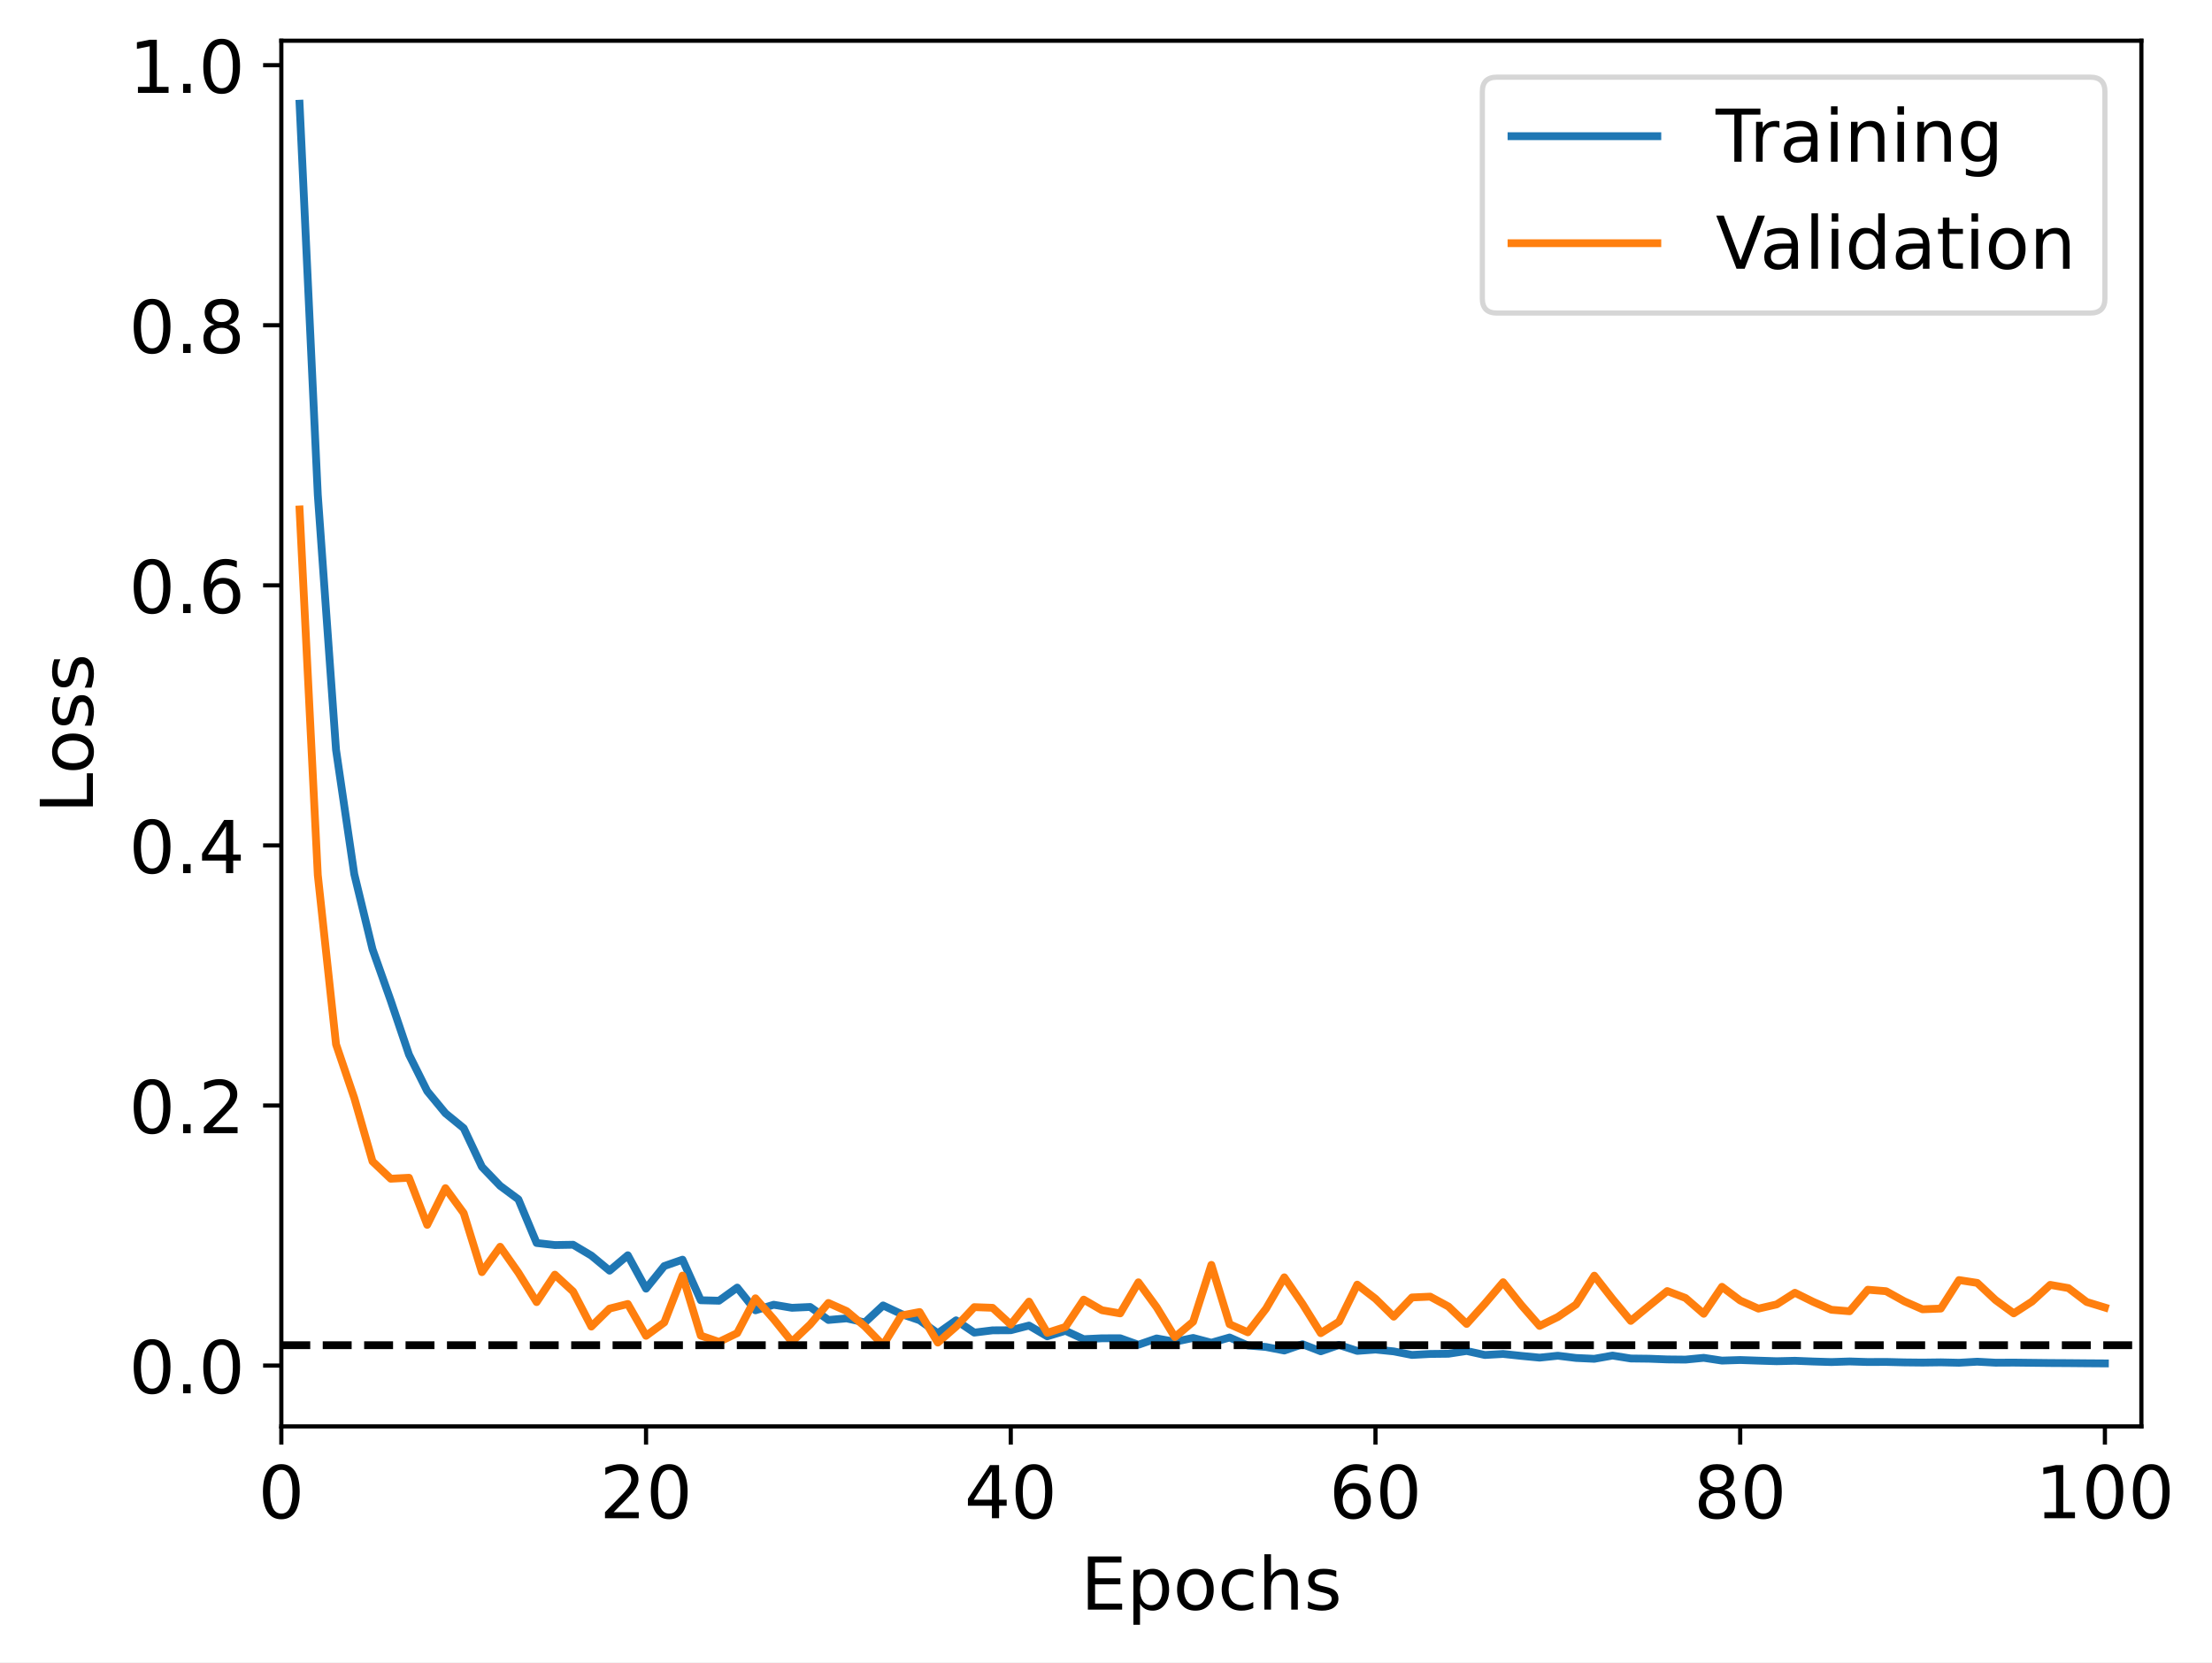
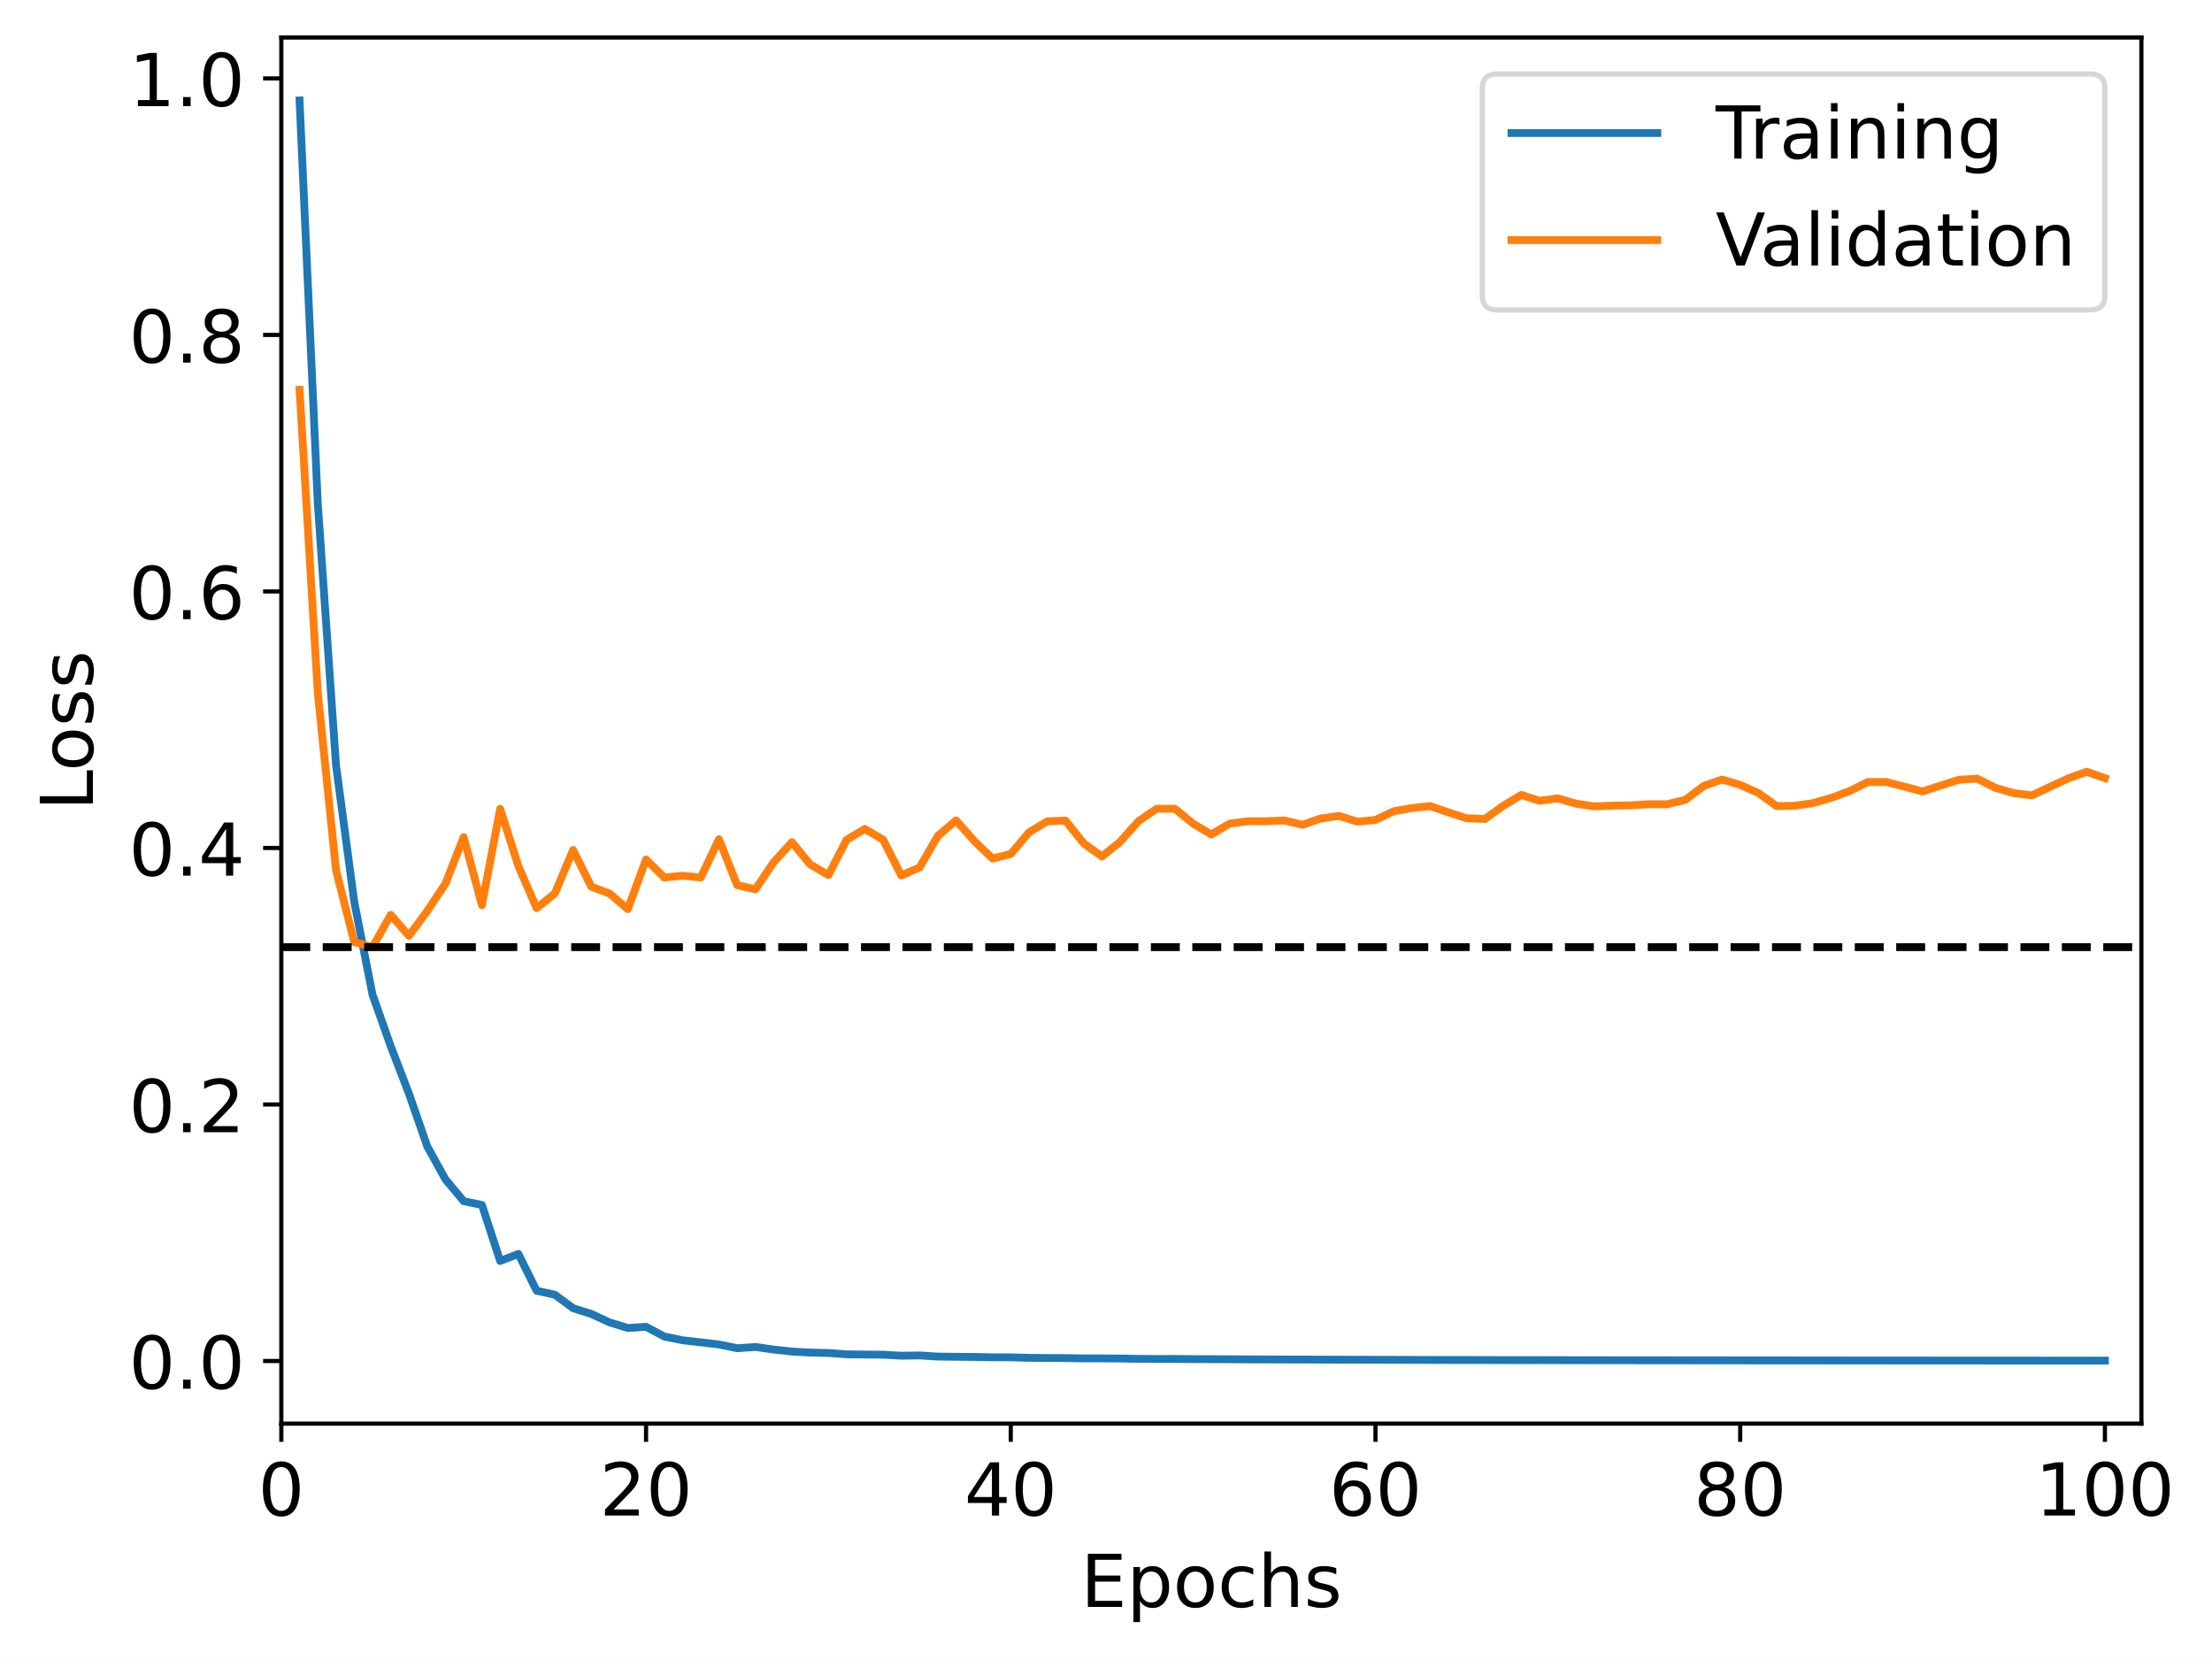
- <svg xmlns="http://www.w3.org/2000/svg" xmlns:xlink="http://www.w3.org/1999/xlink" width="424.693pt" height="319.23pt" viewBox="0 0 424.693 319.23" version="1.1">
+ <svg xmlns="http://www.w3.org/2000/svg" xmlns:xlink="http://www.w3.org/1999/xlink" width="424.693pt" height="318.611pt" viewBox="0 0 424.693 318.611" version="1.1">
  <defs>
    <style type="text/css">*{stroke-linejoin: round; stroke-linecap: butt}</style>
  </defs>
  <g id="figure_1">
    <g id="patch_1">
-       <path d="M 0 319.23  L 424.693 319.23  L 424.693 0  L 0 0  z " style="fill: #ffffff" />
+       <path d="M 0 318.611  L 424.693 318.611  L 424.693 0  L 0 0  z " style="fill: #ffffff" />
    </g>
    <g id="axes_1">
      <g id="patch_2">
-         <path d="M 54.014 273.932  L 411.134 273.932  L 411.134 7.82  L 54.014 7.82  z " style="fill: #ffffff" />
+         <path d="M 54.014 273.312  L 411.134 273.312  L 411.134 7.2  L 54.014 7.2  z " style="fill: #ffffff" />
      </g>
      <g id="matplotlib.axis_1">
        <g id="xtick_1">
          <g id="line2d_1">
            <defs>
-               <path id="m1b2043c7bf" d="M 0 0  L 0 3.5  " style="stroke: #000000; stroke-width: 0.8" />
-             </defs>
-             <g>
-               <use xlink:href="#m1b2043c7bf" x="54.014" y="273.932" style="stroke: #000000; stroke-width: 0.8" />
+               <path id="m2369cf4eed" d="M 0 0  L 0 3.5  " style="stroke: #000000; stroke-width: 0.8" />
+             </defs>
+             <g>
+               <use xlink:href="#m2369cf4eed" x="54.014" y="273.312" style="stroke: #000000; stroke-width: 0.8" />
            </g>
          </g>
          <g id="text_1">
-             <g transform="translate(49.56 291.5695) scale(0.14 -0.14)">
+             <g transform="translate(49.56 290.9498) scale(0.14 -0.14)">
              <defs>
                <path id="DejaVuSans-30" d="M 2034 4250  Q 1547 4250 1301 3770  Q 1056 3291 1056 2328  Q 1056 1369 1301 889  Q 1547 409 2034 409  Q 2525 409 2770 889  Q 3016 1369 3016 2328  Q 3016 3291 2770 3770  Q 2525 4250 2034 4250  z M 2034 4750  Q 2819 4750 3233 4129  Q 3647 3509 3647 2328  Q 3647 1150 3233 529  Q 2819 -91 2034 -91  Q 1250 -91 836 529  Q 422 1150 422 2328  Q 422 3509 836 4129  Q 1250 4750 2034 4750  z " transform="scale(0.015625)" />
              </defs>
              <use xlink:href="#DejaVuSans-30" />
            </g>
          </g>
        </g>
        <g id="xtick_2">
          <g id="line2d_2">
            <g>
-               <use xlink:href="#m1b2043c7bf" x="124.037" y="273.932" style="stroke: #000000; stroke-width: 0.8" />
+               <use xlink:href="#m2369cf4eed" x="124.037" y="273.312" style="stroke: #000000; stroke-width: 0.8" />
            </g>
          </g>
          <g id="text_2">
-             <g transform="translate(115.1298 291.5695) scale(0.14 -0.14)">
+             <g transform="translate(115.1298 290.9498) scale(0.14 -0.14)">
              <defs>
                <path id="DejaVuSans-32" d="M 1228 531  L 3431 531  L 3431 0  L 469 0  L 469 531  Q 828 903 1448 1529  Q 2069 2156 2228 2338  Q 2531 2678 2651 2914  Q 2772 3150 2772 3378  Q 2772 3750 2511 3984  Q 2250 4219 1831 4219  Q 1534 4219 1204 4116  Q 875 4013 500 3803  L 500 4441  Q 881 4594 1212 4672  Q 1544 4750 1819 4750  Q 2544 4750 2975 4387  Q 3406 4025 3406 3419  Q 3406 3131 3298 2873  Q 3191 2616 2906 2266  Q 2828 2175 2409 1742  Q 1991 1309 1228 531  z " transform="scale(0.015625)" />
              </defs>
              <use xlink:href="#DejaVuSans-32" />
              <use xlink:href="#DejaVuSans-30" x="63.623" />
            </g>
          </g>
        </g>
        <g id="xtick_3">
          <g id="line2d_3">
            <g>
-               <use xlink:href="#m1b2043c7bf" x="194.061" y="273.932" style="stroke: #000000; stroke-width: 0.8" />
+               <use xlink:href="#m2369cf4eed" x="194.061" y="273.312" style="stroke: #000000; stroke-width: 0.8" />
            </g>
          </g>
          <g id="text_3">
-             <g transform="translate(185.1533 291.5695) scale(0.14 -0.14)">
+             <g transform="translate(185.1533 290.9498) scale(0.14 -0.14)">
              <defs>
                <path id="DejaVuSans-34" d="M 2419 4116  L 825 1625  L 2419 1625  L 2419 4116  z M 2253 4666  L 3047 4666  L 3047 1625  L 3713 1625  L 3713 1100  L 3047 1100  L 3047 0  L 2419 0  L 2419 1100  L 313 1100  L 313 1709  L 2253 4666  z " transform="scale(0.015625)" />
              </defs>
              <use xlink:href="#DejaVuSans-34" />
              <use xlink:href="#DejaVuSans-30" x="63.623" />
            </g>
          </g>
        </g>
        <g id="xtick_4">
          <g id="line2d_4">
            <g>
-               <use xlink:href="#m1b2043c7bf" x="264.084" y="273.932" style="stroke: #000000; stroke-width: 0.8" />
+               <use xlink:href="#m2369cf4eed" x="264.084" y="273.312" style="stroke: #000000; stroke-width: 0.8" />
            </g>
          </g>
          <g id="text_4">
-             <g transform="translate(255.1768 291.5695) scale(0.14 -0.14)">
+             <g transform="translate(255.1768 290.9498) scale(0.14 -0.14)">
              <defs>
                <path id="DejaVuSans-36" d="M 2113 2584  Q 1688 2584 1439 2293  Q 1191 2003 1191 1497  Q 1191 994 1439 701  Q 1688 409 2113 409  Q 2538 409 2786 701  Q 3034 994 3034 1497  Q 3034 2003 2786 2293  Q 2538 2584 2113 2584  z M 3366 4563  L 3366 3988  Q 3128 4100 2886 4159  Q 2644 4219 2406 4219  Q 1781 4219 1451 3797  Q 1122 3375 1075 2522  Q 1259 2794 1537 2939  Q 1816 3084 2150 3084  Q 2853 3084 3261 2657  Q 3669 2231 3669 1497  Q 3669 778 3244 343  Q 2819 -91 2113 -91  Q 1303 -91 875 529  Q 447 1150 447 2328  Q 447 3434 972 4092  Q 1497 4750 2381 4750  Q 2619 4750 2861 4703  Q 3103 4656 3366 4563  z " transform="scale(0.015625)" />
              </defs>
              <use xlink:href="#DejaVuSans-36" />
              <use xlink:href="#DejaVuSans-30" x="63.623" />
            </g>
          </g>
        </g>
        <g id="xtick_5">
          <g id="line2d_5">
            <g>
-               <use xlink:href="#m1b2043c7bf" x="334.108" y="273.932" style="stroke: #000000; stroke-width: 0.8" />
+               <use xlink:href="#m2369cf4eed" x="334.108" y="273.312" style="stroke: #000000; stroke-width: 0.8" />
            </g>
          </g>
          <g id="text_5">
-             <g transform="translate(325.2004 291.5695) scale(0.14 -0.14)">
+             <g transform="translate(325.2004 290.9498) scale(0.14 -0.14)">
              <defs>
                <path id="DejaVuSans-38" d="M 2034 2216  Q 1584 2216 1326 1975  Q 1069 1734 1069 1313  Q 1069 891 1326 650  Q 1584 409 2034 409  Q 2484 409 2743 651  Q 3003 894 3003 1313  Q 3003 1734 2745 1975  Q 2488 2216 2034 2216  z M 1403 2484  Q 997 2584 770 2862  Q 544 3141 544 3541  Q 544 4100 942 4425  Q 1341 4750 2034 4750  Q 2731 4750 3128 4425  Q 3525 4100 3525 3541  Q 3525 3141 3298 2862  Q 3072 2584 2669 2484  Q 3125 2378 3379 2068  Q 3634 1759 3634 1313  Q 3634 634 3220 271  Q 2806 -91 2034 -91  Q 1263 -91 848 271  Q 434 634 434 1313  Q 434 1759 690 2068  Q 947 2378 1403 2484  z M 1172 3481  Q 1172 3119 1398 2916  Q 1625 2713 2034 2713  Q 2441 2713 2670 2916  Q 2900 3119 2900 3481  Q 2900 3844 2670 4047  Q 2441 4250 2034 4250  Q 1625 4250 1398 4047  Q 1172 3844 1172 3481  z " transform="scale(0.015625)" />
              </defs>
              <use xlink:href="#DejaVuSans-38" />
              <use xlink:href="#DejaVuSans-30" x="63.623" />
            </g>
          </g>
        </g>
        <g id="xtick_6">
          <g id="line2d_6">
            <g>
-               <use xlink:href="#m1b2043c7bf" x="404.131" y="273.932" style="stroke: #000000; stroke-width: 0.8" />
+               <use xlink:href="#m2369cf4eed" x="404.131" y="273.312" style="stroke: #000000; stroke-width: 0.8" />
            </g>
          </g>
          <g id="text_6">
-             <g transform="translate(390.7701 291.5695) scale(0.14 -0.14)">
+             <g transform="translate(390.7701 290.9498) scale(0.14 -0.14)">
              <defs>
                <path id="DejaVuSans-31" d="M 794 531  L 1825 531  L 1825 4091  L 703 3866  L 703 4441  L 1819 4666  L 2450 4666  L 2450 531  L 3481 531  L 3481 0  L 794 0  L 794 531  z " transform="scale(0.015625)" />
              </defs>
              <use xlink:href="#DejaVuSans-31" />
              <use xlink:href="#DejaVuSans-30" x="63.623" />
              <use xlink:href="#DejaVuSans-30" x="127.246" />
            </g>
          </g>
        </g>
        <g id="text_7">
-           <g transform="translate(207.4919 309.1188) scale(0.14 -0.14)">
+           <g transform="translate(207.4919 308.4992) scale(0.14 -0.14)">
            <defs>
              <path id="DejaVuSans-45" d="M 628 4666  L 3578 4666  L 3578 4134  L 1259 4134  L 1259 2753  L 3481 2753  L 3481 2222  L 1259 2222  L 1259 531  L 3634 531  L 3634 0  L 628 0  L 628 4666  z " transform="scale(0.015625)" />
              <path id="DejaVuSans-70" d="M 1159 525  L 1159 -1331  L 581 -1331  L 581 3500  L 1159 3500  L 1159 2969  Q 1341 3281 1617 3432  Q 1894 3584 2278 3584  Q 2916 3584 3314 3078  Q 3713 2572 3713 1747  Q 3713 922 3314 415  Q 2916 -91 2278 -91  Q 1894 -91 1617 61  Q 1341 213 1159 525  z M 3116 1747  Q 3116 2381 2855 2742  Q 2594 3103 2138 3103  Q 1681 3103 1420 2742  Q 1159 2381 1159 1747  Q 1159 1113 1420 752  Q 1681 391 2138 391  Q 2594 391 2855 752  Q 3116 1113 3116 1747  z " transform="scale(0.015625)" />
              <path id="DejaVuSans-6f" d="M 1959 3097  Q 1497 3097 1228 2736  Q 959 2375 959 1747  Q 959 1119 1226 758  Q 1494 397 1959 397  Q 2419 397 2687 759  Q 2956 1122 2956 1747  Q 2956 2369 2687 2733  Q 2419 3097 1959 3097  z M 1959 3584  Q 2709 3584 3137 3096  Q 3566 2609 3566 1747  Q 3566 888 3137 398  Q 2709 -91 1959 -91  Q 1206 -91 779 398  Q 353 888 353 1747  Q 353 2609 779 3096  Q 1206 3584 1959 3584  z " transform="scale(0.015625)" />
              <path id="DejaVuSans-63" d="M 3122 3366  L 3122 2828  Q 2878 2963 2633 3030  Q 2388 3097 2138 3097  Q 1578 3097 1268 2742  Q 959 2388 959 1747  Q 959 1106 1268 751  Q 1578 397 2138 397  Q 2388 397 2633 464  Q 2878 531 3122 666  L 3122 134  Q 2881 22 2623 -34  Q 2366 -91 2075 -91  Q 1284 -91 818 406  Q 353 903 353 1747  Q 353 2603 823 3093  Q 1294 3584 2113 3584  Q 2378 3584 2631 3529  Q 2884 3475 3122 3366  z " transform="scale(0.015625)" />
              <path id="DejaVuSans-68" d="M 3513 2113  L 3513 0  L 2938 0  L 2938 2094  Q 2938 2591 2744 2837  Q 2550 3084 2163 3084  Q 1697 3084 1428 2787  Q 1159 2491 1159 1978  L 1159 0  L 581 0  L 581 4863  L 1159 4863  L 1159 2956  Q 1366 3272 1645 3428  Q 1925 3584 2291 3584  Q 2894 3584 3203 3211  Q 3513 2838 3513 2113  z " transform="scale(0.015625)" />
              <path id="DejaVuSans-73" d="M 2834 3397  L 2834 2853  Q 2591 2978 2328 3040  Q 2066 3103 1784 3103  Q 1356 3103 1142 2972  Q 928 2841 928 2578  Q 928 2378 1081 2264  Q 1234 2150 1697 2047  L 1894 2003  Q 2506 1872 2764 1633  Q 3022 1394 3022 966  Q 3022 478 2636 193  Q 2250 -91 1575 -91  Q 1294 -91 989 -36  Q 684 19 347 128  L 347 722  Q 666 556 975 473  Q 1284 391 1588 391  Q 1994 391 2212 530  Q 2431 669 2431 922  Q 2431 1156 2273 1281  Q 2116 1406 1581 1522  L 1381 1569  Q 847 1681 609 1914  Q 372 2147 372 2553  Q 372 3047 722 3315  Q 1072 3584 1716 3584  Q 2034 3584 2315 3537  Q 2597 3491 2834 3397  z " transform="scale(0.015625)" />
            </defs>
            <use xlink:href="#DejaVuSans-45" />
            <use xlink:href="#DejaVuSans-70" x="63.184" />
            <use xlink:href="#DejaVuSans-6f" x="126.66" />
            <use xlink:href="#DejaVuSans-63" x="187.842" />
            <use xlink:href="#DejaVuSans-68" x="242.822" />
            <use xlink:href="#DejaVuSans-73" x="306.201" />
          </g>
        </g>
      </g>
      <g id="matplotlib.axis_2">
        <g id="ytick_1">
          <g id="line2d_7">
            <defs>
-               <path id="m7a3adac86f" d="M 0 0  L -3.5 0  " style="stroke: #000000; stroke-width: 0.8" />
-             </defs>
-             <g>
-               <use xlink:href="#m7a3adac86f" x="54.014" y="262.251" style="stroke: #000000; stroke-width: 0.8" />
+               <path id="m1ad401e895" d="M 0 0  L -3.5 0  " style="stroke: #000000; stroke-width: 0.8" />
+             </defs>
+             <g>
+               <use xlink:href="#m1ad401e895" x="54.014" y="261.288" style="stroke: #000000; stroke-width: 0.8" />
            </g>
          </g>
          <g id="text_8">
-             <g transform="translate(24.74938 267.5697) scale(0.14 -0.14)">
+             <g transform="translate(24.74938 266.6073) scale(0.14 -0.14)">
              <defs>
                <path id="DejaVuSans-2e" d="M 684 794  L 1344 794  L 1344 0  L 684 0  L 684 794  z " transform="scale(0.015625)" />
              </defs>
              <use xlink:href="#DejaVuSans-30" />
              <use xlink:href="#DejaVuSans-2e" x="63.623" />
              <use xlink:href="#DejaVuSans-30" x="95.41" />
            </g>
          </g>
        </g>
        <g id="ytick_2">
          <g id="line2d_8">
            <g>
-               <use xlink:href="#m7a3adac86f" x="54.014" y="212.304" style="stroke: #000000; stroke-width: 0.8" />
+               <use xlink:href="#m1ad401e895" x="54.014" y="212.041" style="stroke: #000000; stroke-width: 0.8" />
            </g>
          </g>
          <g id="text_9">
-             <g transform="translate(24.74938 217.6233) scale(0.14 -0.14)">
+             <g transform="translate(24.74938 217.3599) scale(0.14 -0.14)">
              <use xlink:href="#DejaVuSans-30" />
              <use xlink:href="#DejaVuSans-2e" x="63.623" />
              <use xlink:href="#DejaVuSans-32" x="95.41" />
            </g>
          </g>
        </g>
        <g id="ytick_3">
          <g id="line2d_9">
            <g>
-               <use xlink:href="#m7a3adac86f" x="54.014" y="162.358" style="stroke: #000000; stroke-width: 0.8" />
+               <use xlink:href="#m1ad401e895" x="54.014" y="162.794" style="stroke: #000000; stroke-width: 0.8" />
            </g>
          </g>
          <g id="text_10">
-             <g transform="translate(24.74938 167.677) scale(0.14 -0.14)">
+             <g transform="translate(24.74938 168.1126) scale(0.14 -0.14)">
              <use xlink:href="#DejaVuSans-30" />
              <use xlink:href="#DejaVuSans-2e" x="63.623" />
              <use xlink:href="#DejaVuSans-34" x="95.41" />
            </g>
          </g>
        </g>
        <g id="ytick_4">
          <g id="line2d_10">
            <g>
-               <use xlink:href="#m7a3adac86f" x="54.014" y="112.412" style="stroke: #000000; stroke-width: 0.8" />
+               <use xlink:href="#m1ad401e895" x="54.014" y="113.546" style="stroke: #000000; stroke-width: 0.8" />
            </g>
          </g>
          <g id="text_11">
-             <g transform="translate(24.74938 117.7306) scale(0.14 -0.14)">
+             <g transform="translate(24.74938 118.8652) scale(0.14 -0.14)">
              <use xlink:href="#DejaVuSans-30" />
              <use xlink:href="#DejaVuSans-2e" x="63.623" />
              <use xlink:href="#DejaVuSans-36" x="95.41" />
            </g>
          </g>
        </g>
        <g id="ytick_5">
          <g id="line2d_11">
            <g>
-               <use xlink:href="#m7a3adac86f" x="54.014" y="62.465" style="stroke: #000000; stroke-width: 0.8" />
+               <use xlink:href="#m1ad401e895" x="54.014" y="64.299" style="stroke: #000000; stroke-width: 0.8" />
            </g>
          </g>
          <g id="text_12">
-             <g transform="translate(24.74938 67.7842) scale(0.14 -0.14)">
+             <g transform="translate(24.74938 69.61786) scale(0.14 -0.14)">
              <use xlink:href="#DejaVuSans-30" />
              <use xlink:href="#DejaVuSans-2e" x="63.623" />
              <use xlink:href="#DejaVuSans-38" x="95.41" />
            </g>
          </g>
        </g>
        <g id="ytick_6">
          <g id="line2d_12">
            <g>
-               <use xlink:href="#m7a3adac86f" x="54.014" y="12.519" style="stroke: #000000; stroke-width: 0.8" />
+               <use xlink:href="#m1ad401e895" x="54.014" y="15.052" style="stroke: #000000; stroke-width: 0.8" />
            </g>
          </g>
          <g id="text_13">
-             <g transform="translate(24.74938 17.83781) scale(0.14 -0.14)">
+             <g transform="translate(24.74938 20.37051) scale(0.14 -0.14)">
              <use xlink:href="#DejaVuSans-31" />
              <use xlink:href="#DejaVuSans-2e" x="63.623" />
              <use xlink:href="#DejaVuSans-30" x="95.41" />
            </g>
          </g>
        </g>
        <g id="text_14">
-           <g transform="translate(17.83781 156.2297) rotate(-90) scale(0.14 -0.14)">
+           <g transform="translate(17.83781 155.6101) rotate(-90) scale(0.14 -0.14)">
            <defs>
              <path id="DejaVuSans-4c" d="M 628 4666  L 1259 4666  L 1259 531  L 3531 531  L 3531 0  L 628 0  L 628 4666  z " transform="scale(0.015625)" />
            </defs>
            <use xlink:href="#DejaVuSans-4c" />
            <use xlink:href="#DejaVuSans-6f" x="53.963" />
            <use xlink:href="#DejaVuSans-73" x="115.145" />
            <use xlink:href="#DejaVuSans-73" x="167.244" />
          </g>
        </g>
      </g>
      <g id="line2d_13">
-         <path d="M 57.515 19.916  L 61.016 95.041  L 64.517 144  L 68.018 167.869  L 71.52 182.298  L 75.021 192.169  L 78.522 202.53  L 82.023 209.543  L 85.524 213.794  L 89.026 216.658  L 92.527 224.083  L 96.028 227.735  L 99.529 230.329  L 103.03 238.707  L 106.531 239.105  L 110.033 239.045  L 113.534 241.125  L 117.035 244.023  L 120.536 241.064  L 124.037 247.478  L 127.538 243.135  L 131.04 241.913  L 134.541 249.704  L 138.042 249.795  L 141.543 247.274  L 145.044 251.638  L 148.546 250.567  L 152.047 251.155  L 155.548 250.994  L 159.049 253.492  L 162.55 253.187  L 166.051 253.97  L 169.553 250.703  L 173.054 252.345  L 176.555 253.546  L 180.056 256.049  L 183.557 253.561  L 187.058 255.919  L 190.56 255.484  L 194.061 255.463  L 197.562 254.566  L 201.063 256.631  L 204.564 255.568  L 208.066 257.183  L 211.567 257.013  L 215.068 257.003  L 218.569 258.253  L 222.07 257.038  L 225.571 257.679  L 229.073 256.943  L 232.574 257.862  L 236.075 256.858  L 239.576 258.392  L 243.077 258.68  L 246.578 259.36  L 250.08 258.152  L 253.581 259.508  L 257.082 258.293  L 260.583 259.433  L 264.084 259.171  L 267.586 259.524  L 271.087 260.21  L 274.588 260.018  L 278.089 259.979  L 281.59 259.444  L 285.091 260.219  L 288.593 260.016  L 292.094 260.392  L 295.595 260.727  L 299.096 260.358  L 302.597 260.788  L 306.098 260.95  L 309.6 260.328  L 313.101 260.89  L 316.602 260.932  L 320.103 261.069  L 323.604 261.104  L 327.106 260.763  L 330.607 261.295  L 334.108 261.183  L 337.609 261.305  L 341.11 261.414  L 344.611 261.33  L 348.113 261.469  L 351.614 261.574  L 355.115 261.459  L 358.616 261.568  L 362.117 261.552  L 365.618 261.638  L 369.12 261.675  L 372.621 261.629  L 376.122 261.707  L 379.623 261.507  L 383.124 261.695  L 386.626 261.679  L 390.127 261.721  L 393.628 261.761  L 397.129 261.78  L 400.63 261.812  L 404.131 261.836  " clip-path="url(#pf39e9c1ace)" style="fill: none; stroke: #1f77b4; stroke-width: 1.5; stroke-linecap: square" />
+         <path d="M 57.515 19.296  L 61.016 96.687  L 64.517 146.918  L 68.018 173.152  L 71.52 190.961  L 75.021 200.86  L 78.522 209.976  L 82.023 220.067  L 85.524 226.413  L 89.026 230.603  L 92.527 231.333  L 96.028 242.086  L 99.529 240.731  L 103.03 247.804  L 106.531 248.562  L 110.033 251.152  L 113.534 252.259  L 117.035 253.874  L 120.536 254.951  L 124.037 254.724  L 127.538 256.587  L 131.04 257.308  L 134.541 257.706  L 138.042 258.113  L 141.543 258.839  L 145.044 258.594  L 148.546 259.089  L 152.047 259.472  L 155.548 259.668  L 159.049 259.748  L 162.55 260.005  L 166.051 260.047  L 169.553 260.076  L 173.054 260.271  L 176.555 260.216  L 180.056 260.433  L 183.557 260.48  L 187.058 260.507  L 190.56 260.578  L 194.061 260.582  L 197.562 260.678  L 201.063 260.709  L 204.564 260.725  L 208.066 260.787  L 211.567 260.785  L 215.068 260.81  L 218.569 260.876  L 222.07 260.899  L 225.571 260.89  L 229.073 260.926  L 232.574 260.938  L 236.075 260.953  L 239.576 260.979  L 243.077 260.988  L 246.578 261.001  L 250.08 261.012  L 253.581 261.022  L 257.082 261.036  L 260.583 261.046  L 264.084 261.056  L 267.586 261.062  L 271.087 261.077  L 274.588 261.08  L 278.089 261.093  L 281.59 261.095  L 285.091 261.101  L 288.593 261.115  L 292.094 261.117  L 295.595 261.115  L 299.096 261.126  L 302.597 261.134  L 306.098 261.14  L 309.6 261.145  L 313.101 261.149  L 316.602 261.153  L 320.103 261.154  L 323.604 261.16  L 327.106 261.162  L 330.607 261.162  L 334.108 261.17  L 337.609 261.176  L 341.11 261.174  L 344.611 261.177  L 348.113 261.181  L 351.614 261.186  L 355.115 261.19  L 358.616 261.189  L 362.117 261.194  L 365.618 261.196  L 369.12 261.197  L 372.621 261.202  L 376.122 261.204  L 379.623 261.204  L 383.124 261.208  L 386.626 261.209  L 390.127 261.209  L 393.628 261.214  L 397.129 261.216  L 400.63 261.214  L 404.131 261.216  " clip-path="url(#p965706bb4f)" style="fill: none; stroke: #1f77b4; stroke-width: 1.5; stroke-linecap: square" />
      </g>
      <g id="line2d_14">
-         <path d="M 57.515 97.84  L 61.016 168.039  L 64.517 200.551  L 68.018 210.867  L 71.52 223.042  L 75.021 226.367  L 78.522 226.182  L 82.023 235.224  L 85.524 228.182  L 89.026 232.974  L 92.527 244.305  L 96.028 239.432  L 99.529 244.411  L 103.03 250.058  L 106.531 244.791  L 110.033 248.022  L 113.534 254.76  L 117.035 251.308  L 120.536 250.419  L 124.037 256.536  L 127.538 253.967  L 131.04 244.968  L 134.541 256.498  L 138.042 257.705  L 141.543 256.02  L 145.044 249.329  L 148.546 253.34  L 152.047 257.69  L 155.548 254.356  L 159.049 250.226  L 162.55 251.787  L 166.051 254.728  L 169.553 258.335  L 173.054 252.638  L 176.555 251.965  L 180.056 257.835  L 183.557 254.769  L 187.058 251.026  L 190.56 251.155  L 194.061 254.372  L 197.562 249.969  L 201.063 255.958  L 204.564 254.833  L 208.066 249.585  L 211.567 251.621  L 215.068 252.227  L 218.569 246.261  L 222.07 251.042  L 225.571 256.781  L 229.073 253.831  L 232.574 242.912  L 236.075 254.306  L 239.576 255.862  L 243.077 251.318  L 246.578 245.303  L 250.08 250.413  L 253.581 256.025  L 257.082 253.821  L 260.583 246.705  L 264.084 249.418  L 267.586 252.857  L 271.087 249.169  L 274.588 249.012  L 278.089 250.907  L 281.59 254.25  L 285.091 250.354  L 288.593 246.242  L 292.094 250.635  L 295.595 254.637  L 299.096 252.914  L 302.597 250.525  L 306.098 244.982  L 309.6 249.462  L 313.101 253.67  L 316.602 250.783  L 320.103 247.938  L 323.604 249.267  L 327.106 252.301  L 330.607 247.125  L 334.108 249.756  L 337.609 251.315  L 341.11 250.507  L 344.611 248.269  L 348.113 250.003  L 351.614 251.534  L 355.115 251.817  L 358.616 247.682  L 362.117 247.966  L 365.618 249.909  L 369.12 251.445  L 372.621 251.305  L 376.122 245.83  L 379.623 246.372  L 383.124 249.661  L 386.626 252.225  L 390.127 249.964  L 393.628 246.749  L 397.129 247.372  L 400.63 250.038  L 404.131 251.105  " clip-path="url(#pf39e9c1ace)" style="fill: none; stroke: #ff7f0e; stroke-width: 1.5; stroke-linecap: square" />
+         <path d="M 57.515 74.83  L 61.016 133.01  L 64.517 167.099  L 68.018 180.86  L 71.52 181.831  L 75.021 175.633  L 78.522 179.663  L 82.023 174.913  L 85.524 169.637  L 89.026 160.711  L 92.527 173.787  L 96.028 155.285  L 99.529 166.282  L 103.03 174.351  L 106.531 171.521  L 110.033 163.191  L 113.534 170.228  L 117.035 171.545  L 120.536 174.531  L 124.037 165.011  L 127.538 168.465  L 131.04 168.119  L 134.541 168.48  L 138.042 161.126  L 141.543 169.936  L 145.044 170.731  L 148.546 165.523  L 152.047 161.686  L 155.548 165.962  L 159.049 167.994  L 162.55 161.223  L 166.051 159.141  L 169.553 161.219  L 173.054 168.08  L 176.555 166.542  L 180.056 160.497  L 183.557 157.496  L 187.058 161.453  L 190.56 164.82  L 194.061 163.959  L 197.562 159.801  L 201.063 157.69  L 204.564 157.541  L 208.066 161.907  L 211.567 164.434  L 215.068 161.613  L 218.569 157.655  L 222.07 155.269  L 225.571 155.267  L 229.073 158.128  L 232.574 160.203  L 236.075 158.123  L 239.576 157.67  L 243.077 157.665  L 246.578 157.515  L 250.08 158.34  L 253.581 157.139  L 257.082 156.636  L 260.583 157.742  L 264.084 157.42  L 267.586 155.747  L 271.087 155.123  L 274.588 154.76  L 278.089 155.961  L 281.59 157.096  L 285.091 157.235  L 288.593 154.713  L 292.094 152.61  L 295.595 153.745  L 299.096 153.27  L 302.597 154.291  L 306.098 154.814  L 309.6 154.672  L 313.101 154.609  L 316.602 154.397  L 320.103 154.401  L 323.604 153.54  L 327.106 150.887  L 330.607 149.655  L 334.108 150.686  L 337.609 152.258  L 341.11 154.76  L 344.611 154.693  L 348.113 154.185  L 351.614 153.173  L 355.115 151.883  L 358.616 150.135  L 362.117 150.128  L 365.618 151.011  L 369.12 151.948  L 372.621 150.805  L 376.122 149.696  L 379.623 149.495  L 383.124 151.262  L 386.626 152.264  L 390.127 152.703  L 393.628 151.042  L 397.129 149.422  L 400.63 148.167  L 404.131 149.381  " clip-path="url(#p965706bb4f)" style="fill: none; stroke: #ff7f0e; stroke-width: 1.5; stroke-linecap: square" />
      </g>
      <g id="line2d_15">
-         <path d="M 54.014 258.335  L 411.134 258.335  " clip-path="url(#pf39e9c1ace)" style="fill: none; stroke-dasharray: 5.55,2.4; stroke-dashoffset: 0; stroke: #000000; stroke-width: 1.5" />
+         <path d="M 54.014 181.831  L 411.134 181.831  " clip-path="url(#p965706bb4f)" style="fill: none; stroke-dasharray: 5.55,2.4; stroke-dashoffset: 0; stroke: #000000; stroke-width: 1.5" />
      </g>
      <g id="patch_3">
-         <path d="M 54.014 273.932  L 54.014 7.82  " style="fill: none; stroke: #000000; stroke-width: 0.8; stroke-linejoin: miter; stroke-linecap: square" />
+         <path d="M 54.014 273.312  L 54.014 7.2  " style="fill: none; stroke: #000000; stroke-width: 0.8; stroke-linejoin: miter; stroke-linecap: square" />
      </g>
      <g id="patch_4">
-         <path d="M 411.134 273.932  L 411.134 7.82  " style="fill: none; stroke: #000000; stroke-width: 0.8; stroke-linejoin: miter; stroke-linecap: square" />
+         <path d="M 411.134 273.312  L 411.134 7.2  " style="fill: none; stroke: #000000; stroke-width: 0.8; stroke-linejoin: miter; stroke-linecap: square" />
      </g>
      <g id="patch_5">
-         <path d="M 54.014 273.932  L 411.134 273.932  " style="fill: none; stroke: #000000; stroke-width: 0.8; stroke-linejoin: miter; stroke-linecap: square" />
+         <path d="M 54.014 273.312  L 411.134 273.312  " style="fill: none; stroke: #000000; stroke-width: 0.8; stroke-linejoin: miter; stroke-linecap: square" />
      </g>
      <g id="patch_6">
-         <path d="M 54.014 7.82  L 411.134 7.82  " style="fill: none; stroke: #000000; stroke-width: 0.8; stroke-linejoin: miter; stroke-linecap: square" />
+         <path d="M 54.014 7.2  L 411.134 7.2  " style="fill: none; stroke: #000000; stroke-width: 0.8; stroke-linejoin: miter; stroke-linecap: square" />
      </g>
      <g id="legend_1">
        <g id="patch_7">
-           <path d="M 287.4 60.118  L 401.334 60.118  Q 404.134 60.118 404.134 57.318  L 404.134 17.62  Q 404.134 14.82 401.334 14.82  L 287.4 14.82  Q 284.6 14.82 284.6 17.62  L 284.6 57.318  Q 284.6 60.118 287.4 60.118  z " style="fill: #ffffff; opacity: 0.8; stroke: #cccccc; stroke-linejoin: miter" />
+           <path d="M 287.4 59.499  L 401.334 59.499  Q 404.134 59.499 404.134 56.699  L 404.134 17  Q 404.134 14.2 401.334 14.2  L 287.4 14.2  Q 284.6 14.2 284.6 17  L 284.6 56.699  Q 284.6 59.499 287.4 59.499  z " style="fill: #ffffff; opacity: 0.8; stroke: #cccccc; stroke-linejoin: miter" />
        </g>
        <g id="line2d_16">
-           <path d="M 290.2 26.157  L 304.2 26.157  L 318.2 26.157  " style="fill: none; stroke: #1f77b4; stroke-width: 1.5; stroke-linecap: square" />
+           <path d="M 290.2 25.538  L 304.2 25.538  L 318.2 25.538  " style="fill: none; stroke: #1f77b4; stroke-width: 1.5; stroke-linecap: square" />
        </g>
        <g id="text_15">
-           <g transform="translate(329.4 31.05746) scale(0.14 -0.14)">
+           <g transform="translate(329.4 30.43781) scale(0.14 -0.14)">
            <defs>
              <path id="DejaVuSans-54" d="M -19 4666  L 3928 4666  L 3928 4134  L 2272 4134  L 2272 0  L 1638 0  L 1638 4134  L -19 4134  L -19 4666  z " transform="scale(0.015625)" />
              <path id="DejaVuSans-72" d="M 2631 2963  Q 2534 3019 2420 3045  Q 2306 3072 2169 3072  Q 1681 3072 1420 2755  Q 1159 2438 1159 1844  L 1159 0  L 581 0  L 581 3500  L 1159 3500  L 1159 2956  Q 1341 3275 1631 3429  Q 1922 3584 2338 3584  Q 2397 3584 2469 3576  Q 2541 3569 2628 3553  L 2631 2963  z " transform="scale(0.015625)" />
              <path id="DejaVuSans-61" d="M 2194 1759  Q 1497 1759 1228 1600  Q 959 1441 959 1056  Q 959 750 1161 570  Q 1363 391 1709 391  Q 2188 391 2477 730  Q 2766 1069 2766 1631  L 2766 1759  L 2194 1759  z M 3341 1997  L 3341 0  L 2766 0  L 2766 531  Q 2569 213 2275 61  Q 1981 -91 1556 -91  Q 1019 -91 701 211  Q 384 513 384 1019  Q 384 1609 779 1909  Q 1175 2209 1959 2209  L 2766 2209  L 2766 2266  Q 2766 2663 2505 2880  Q 2244 3097 1772 3097  Q 1472 3097 1187 3025  Q 903 2953 641 2809  L 641 3341  Q 956 3463 1253 3523  Q 1550 3584 1831 3584  Q 2591 3584 2966 3190  Q 3341 2797 3341 1997  z " transform="scale(0.015625)" />
              <path id="DejaVuSans-69" d="M 603 3500  L 1178 3500  L 1178 0  L 603 0  L 603 3500  z M 603 4863  L 1178 4863  L 1178 4134  L 603 4134  L 603 4863  z " transform="scale(0.015625)" />
              <path id="DejaVuSans-6e" d="M 3513 2113  L 3513 0  L 2938 0  L 2938 2094  Q 2938 2591 2744 2837  Q 2550 3084 2163 3084  Q 1697 3084 1428 2787  Q 1159 2491 1159 1978  L 1159 0  L 581 0  L 581 3500  L 1159 3500  L 1159 2956  Q 1366 3272 1645 3428  Q 1925 3584 2291 3584  Q 2894 3584 3203 3211  Q 3513 2838 3513 2113  z " transform="scale(0.015625)" />
              <path id="DejaVuSans-67" d="M 2906 1791  Q 2906 2416 2648 2759  Q 2391 3103 1925 3103  Q 1463 3103 1205 2759  Q 947 2416 947 1791  Q 947 1169 1205 825  Q 1463 481 1925 481  Q 2391 481 2648 825  Q 2906 1169 2906 1791  z M 3481 434  Q 3481 -459 3084 -895  Q 2688 -1331 1869 -1331  Q 1566 -1331 1297 -1286  Q 1028 -1241 775 -1147  L 775 -588  Q 1028 -725 1275 -790  Q 1522 -856 1778 -856  Q 2344 -856 2625 -561  Q 2906 -266 2906 331  L 2906 616  Q 2728 306 2450 153  Q 2172 0 1784 0  Q 1141 0 747 490  Q 353 981 353 1791  Q 353 2603 747 3093  Q 1141 3584 1784 3584  Q 2172 3584 2450 3431  Q 2728 3278 2906 2969  L 2906 3500  L 3481 3500  L 3481 434  z " transform="scale(0.015625)" />
            </defs>
            <use xlink:href="#DejaVuSans-54" />
            <use xlink:href="#DejaVuSans-72" x="46.334" />
            <use xlink:href="#DejaVuSans-61" x="87.447" />
            <use xlink:href="#DejaVuSans-69" x="148.727" />
            <use xlink:href="#DejaVuSans-6e" x="176.51" />
            <use xlink:href="#DejaVuSans-69" x="239.889" />
            <use xlink:href="#DejaVuSans-6e" x="267.672" />
            <use xlink:href="#DejaVuSans-67" x="331.051" />
          </g>
        </g>
        <g id="line2d_17">
-           <path d="M 290.2 46.707  L 304.2 46.707  L 318.2 46.707  " style="fill: none; stroke: #ff7f0e; stroke-width: 1.5; stroke-linecap: square" />
+           <path d="M 290.2 46.087  L 304.2 46.087  L 318.2 46.087  " style="fill: none; stroke: #ff7f0e; stroke-width: 1.5; stroke-linecap: square" />
        </g>
        <g id="text_16">
-           <g transform="translate(329.4 51.60684) scale(0.14 -0.14)">
+           <g transform="translate(329.4 50.98719) scale(0.14 -0.14)">
            <defs>
              <path id="DejaVuSans-56" d="M 1831 0  L 50 4666  L 709 4666  L 2188 738  L 3669 4666  L 4325 4666  L 2547 0  L 1831 0  z " transform="scale(0.015625)" />
              <path id="DejaVuSans-6c" d="M 603 4863  L 1178 4863  L 1178 0  L 603 0  L 603 4863  z " transform="scale(0.015625)" />
              <path id="DejaVuSans-64" d="M 2906 2969  L 2906 4863  L 3481 4863  L 3481 0  L 2906 0  L 2906 525  Q 2725 213 2448 61  Q 2172 -91 1784 -91  Q 1150 -91 751 415  Q 353 922 353 1747  Q 353 2572 751 3078  Q 1150 3584 1784 3584  Q 2172 3584 2448 3432  Q 2725 3281 2906 2969  z M 947 1747  Q 947 1113 1208 752  Q 1469 391 1925 391  Q 2381 391 2643 752  Q 2906 1113 2906 1747  Q 2906 2381 2643 2742  Q 2381 3103 1925 3103  Q 1469 3103 1208 2742  Q 947 2381 947 1747  z " transform="scale(0.015625)" />
              <path id="DejaVuSans-74" d="M 1172 4494  L 1172 3500  L 2356 3500  L 2356 3053  L 1172 3053  L 1172 1153  Q 1172 725 1289 603  Q 1406 481 1766 481  L 2356 481  L 2356 0  L 1766 0  Q 1100 0 847 248  Q 594 497 594 1153  L 594 3053  L 172 3053  L 172 3500  L 594 3500  L 594 4494  L 1172 4494  z " transform="scale(0.015625)" />
            </defs>
            <use xlink:href="#DejaVuSans-56" />
            <use xlink:href="#DejaVuSans-61" x="60.658" />
            <use xlink:href="#DejaVuSans-6c" x="121.938" />
            <use xlink:href="#DejaVuSans-69" x="149.721" />
            <use xlink:href="#DejaVuSans-64" x="177.504" />
            <use xlink:href="#DejaVuSans-61" x="240.98" />
            <use xlink:href="#DejaVuSans-74" x="302.26" />
            <use xlink:href="#DejaVuSans-69" x="341.469" />
            <use xlink:href="#DejaVuSans-6f" x="369.252" />
            <use xlink:href="#DejaVuSans-6e" x="430.434" />
          </g>
        </g>
      </g>
    </g>
  </g>
  <defs>
-     <clipPath id="pf39e9c1ace">
-       <rect x="54.014" y="7.82" width="357.12" height="266.112" />
+     <clipPath id="p965706bb4f">
+       <rect x="54.014" y="7.2" width="357.12" height="266.112" />
    </clipPath>
  </defs>
</svg>
